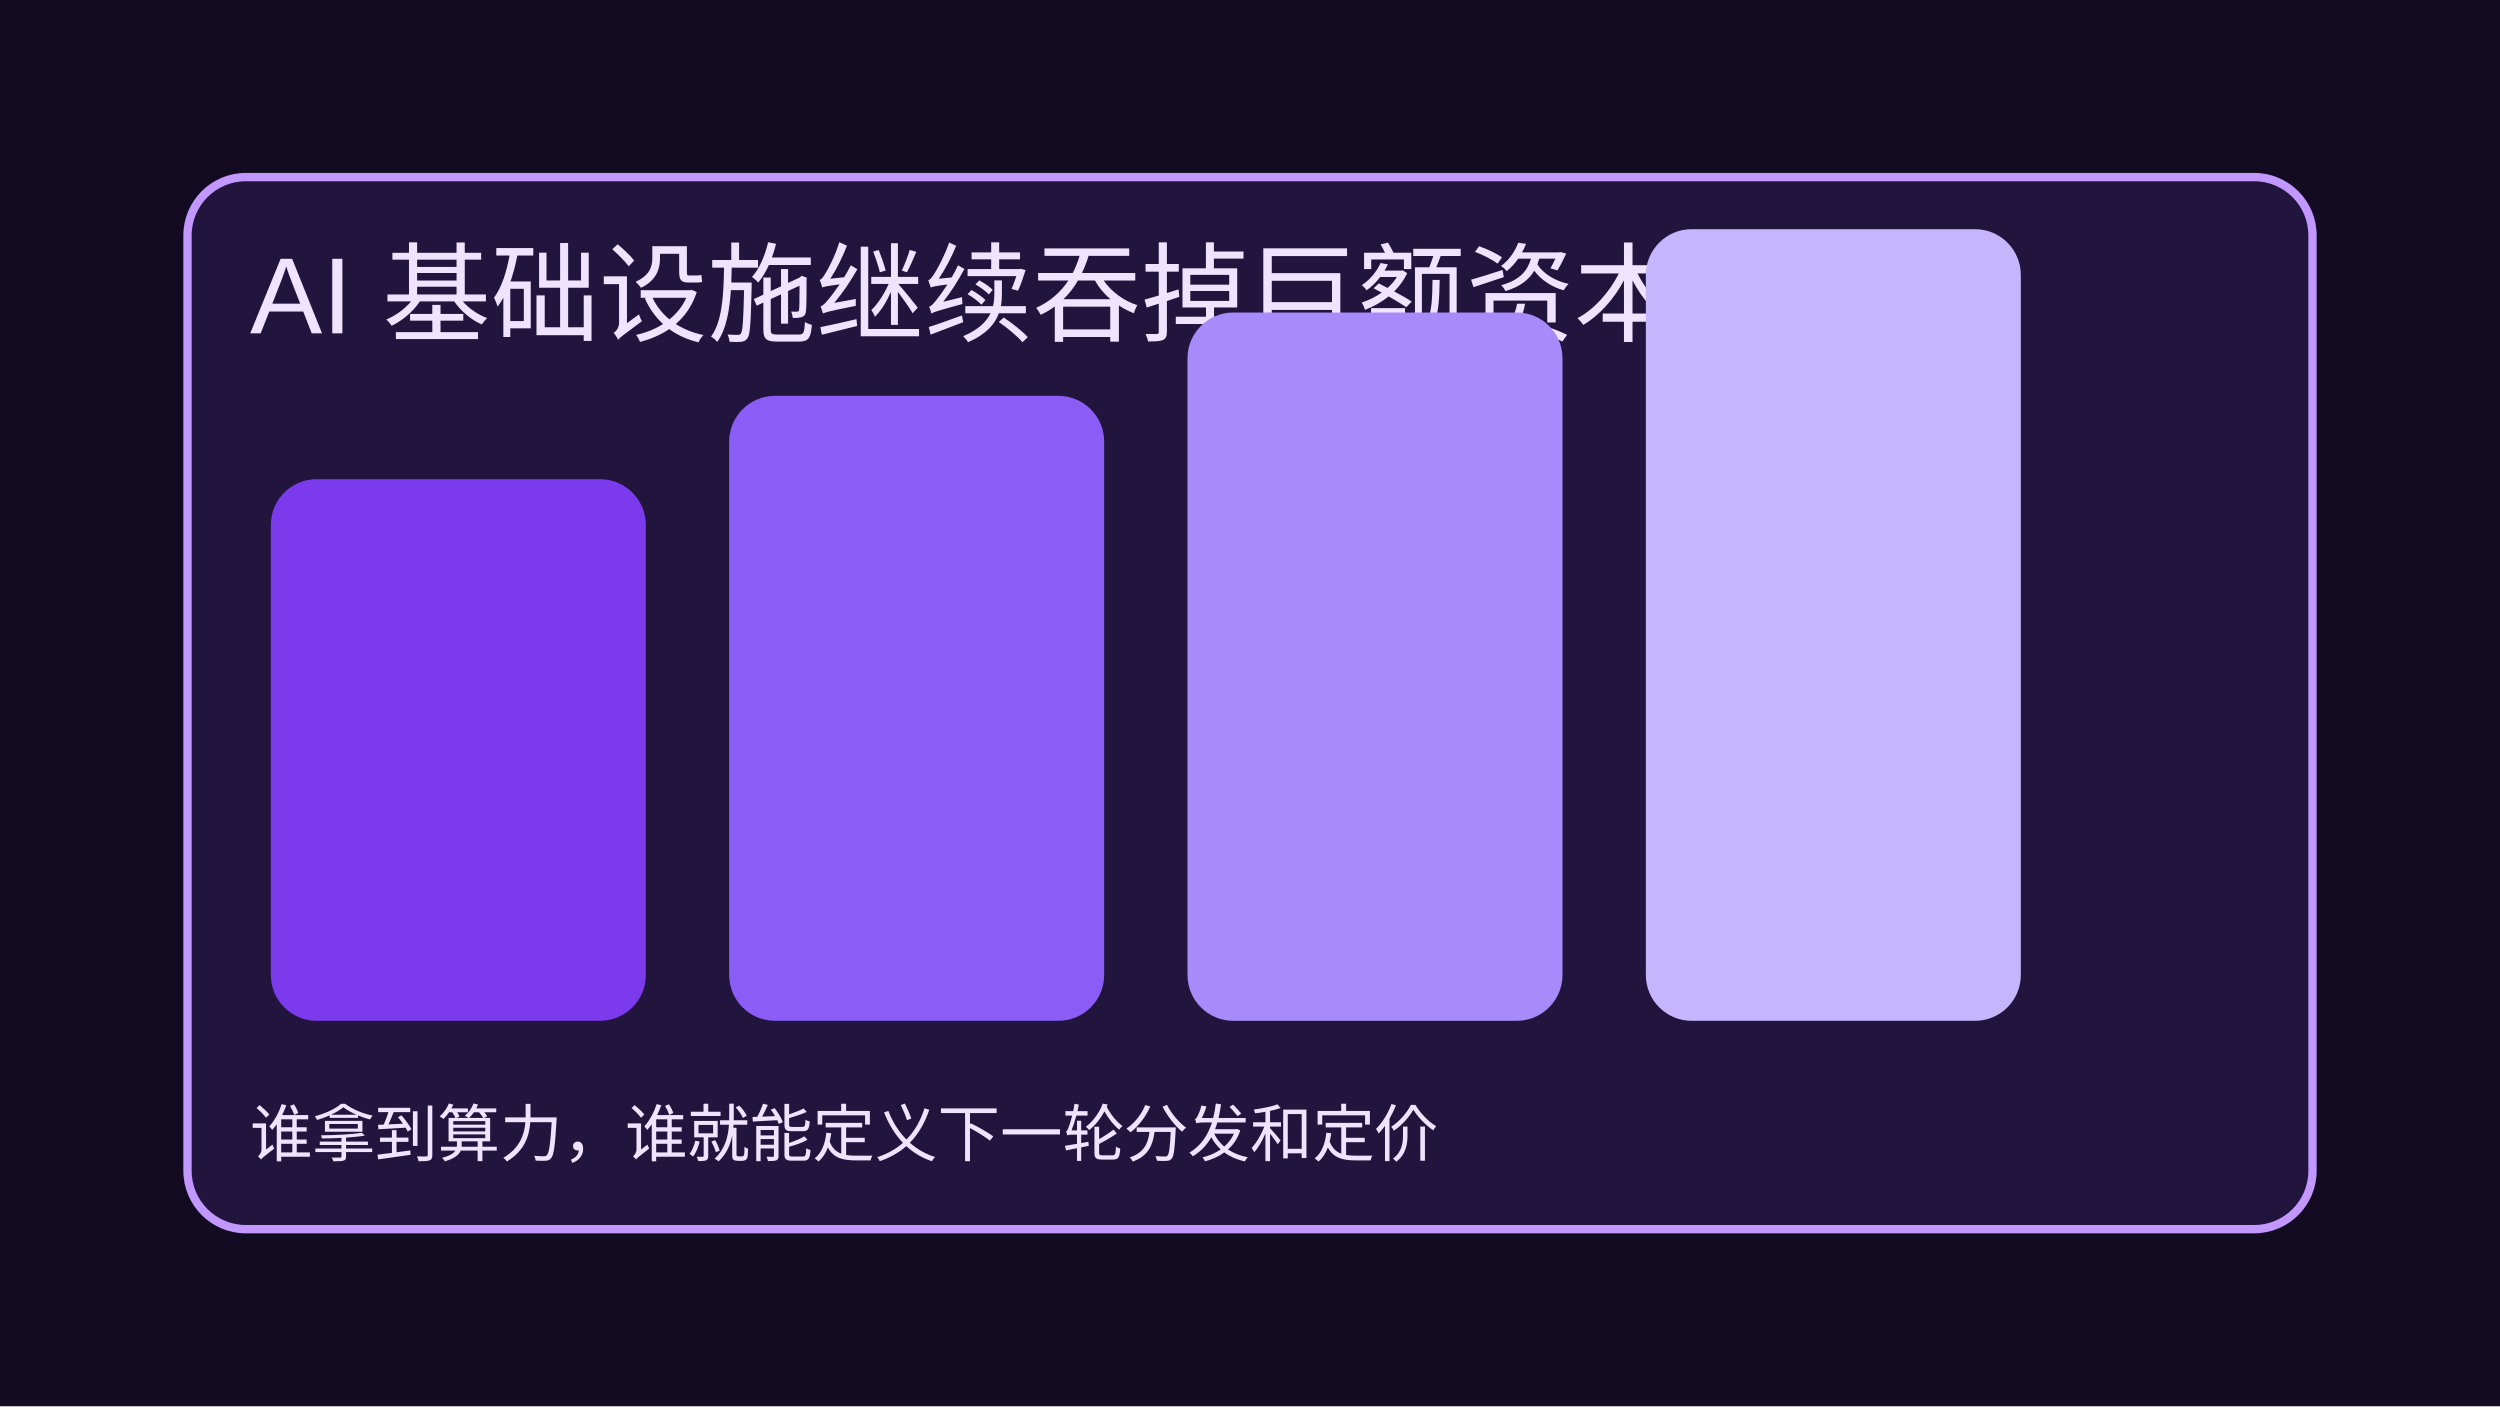
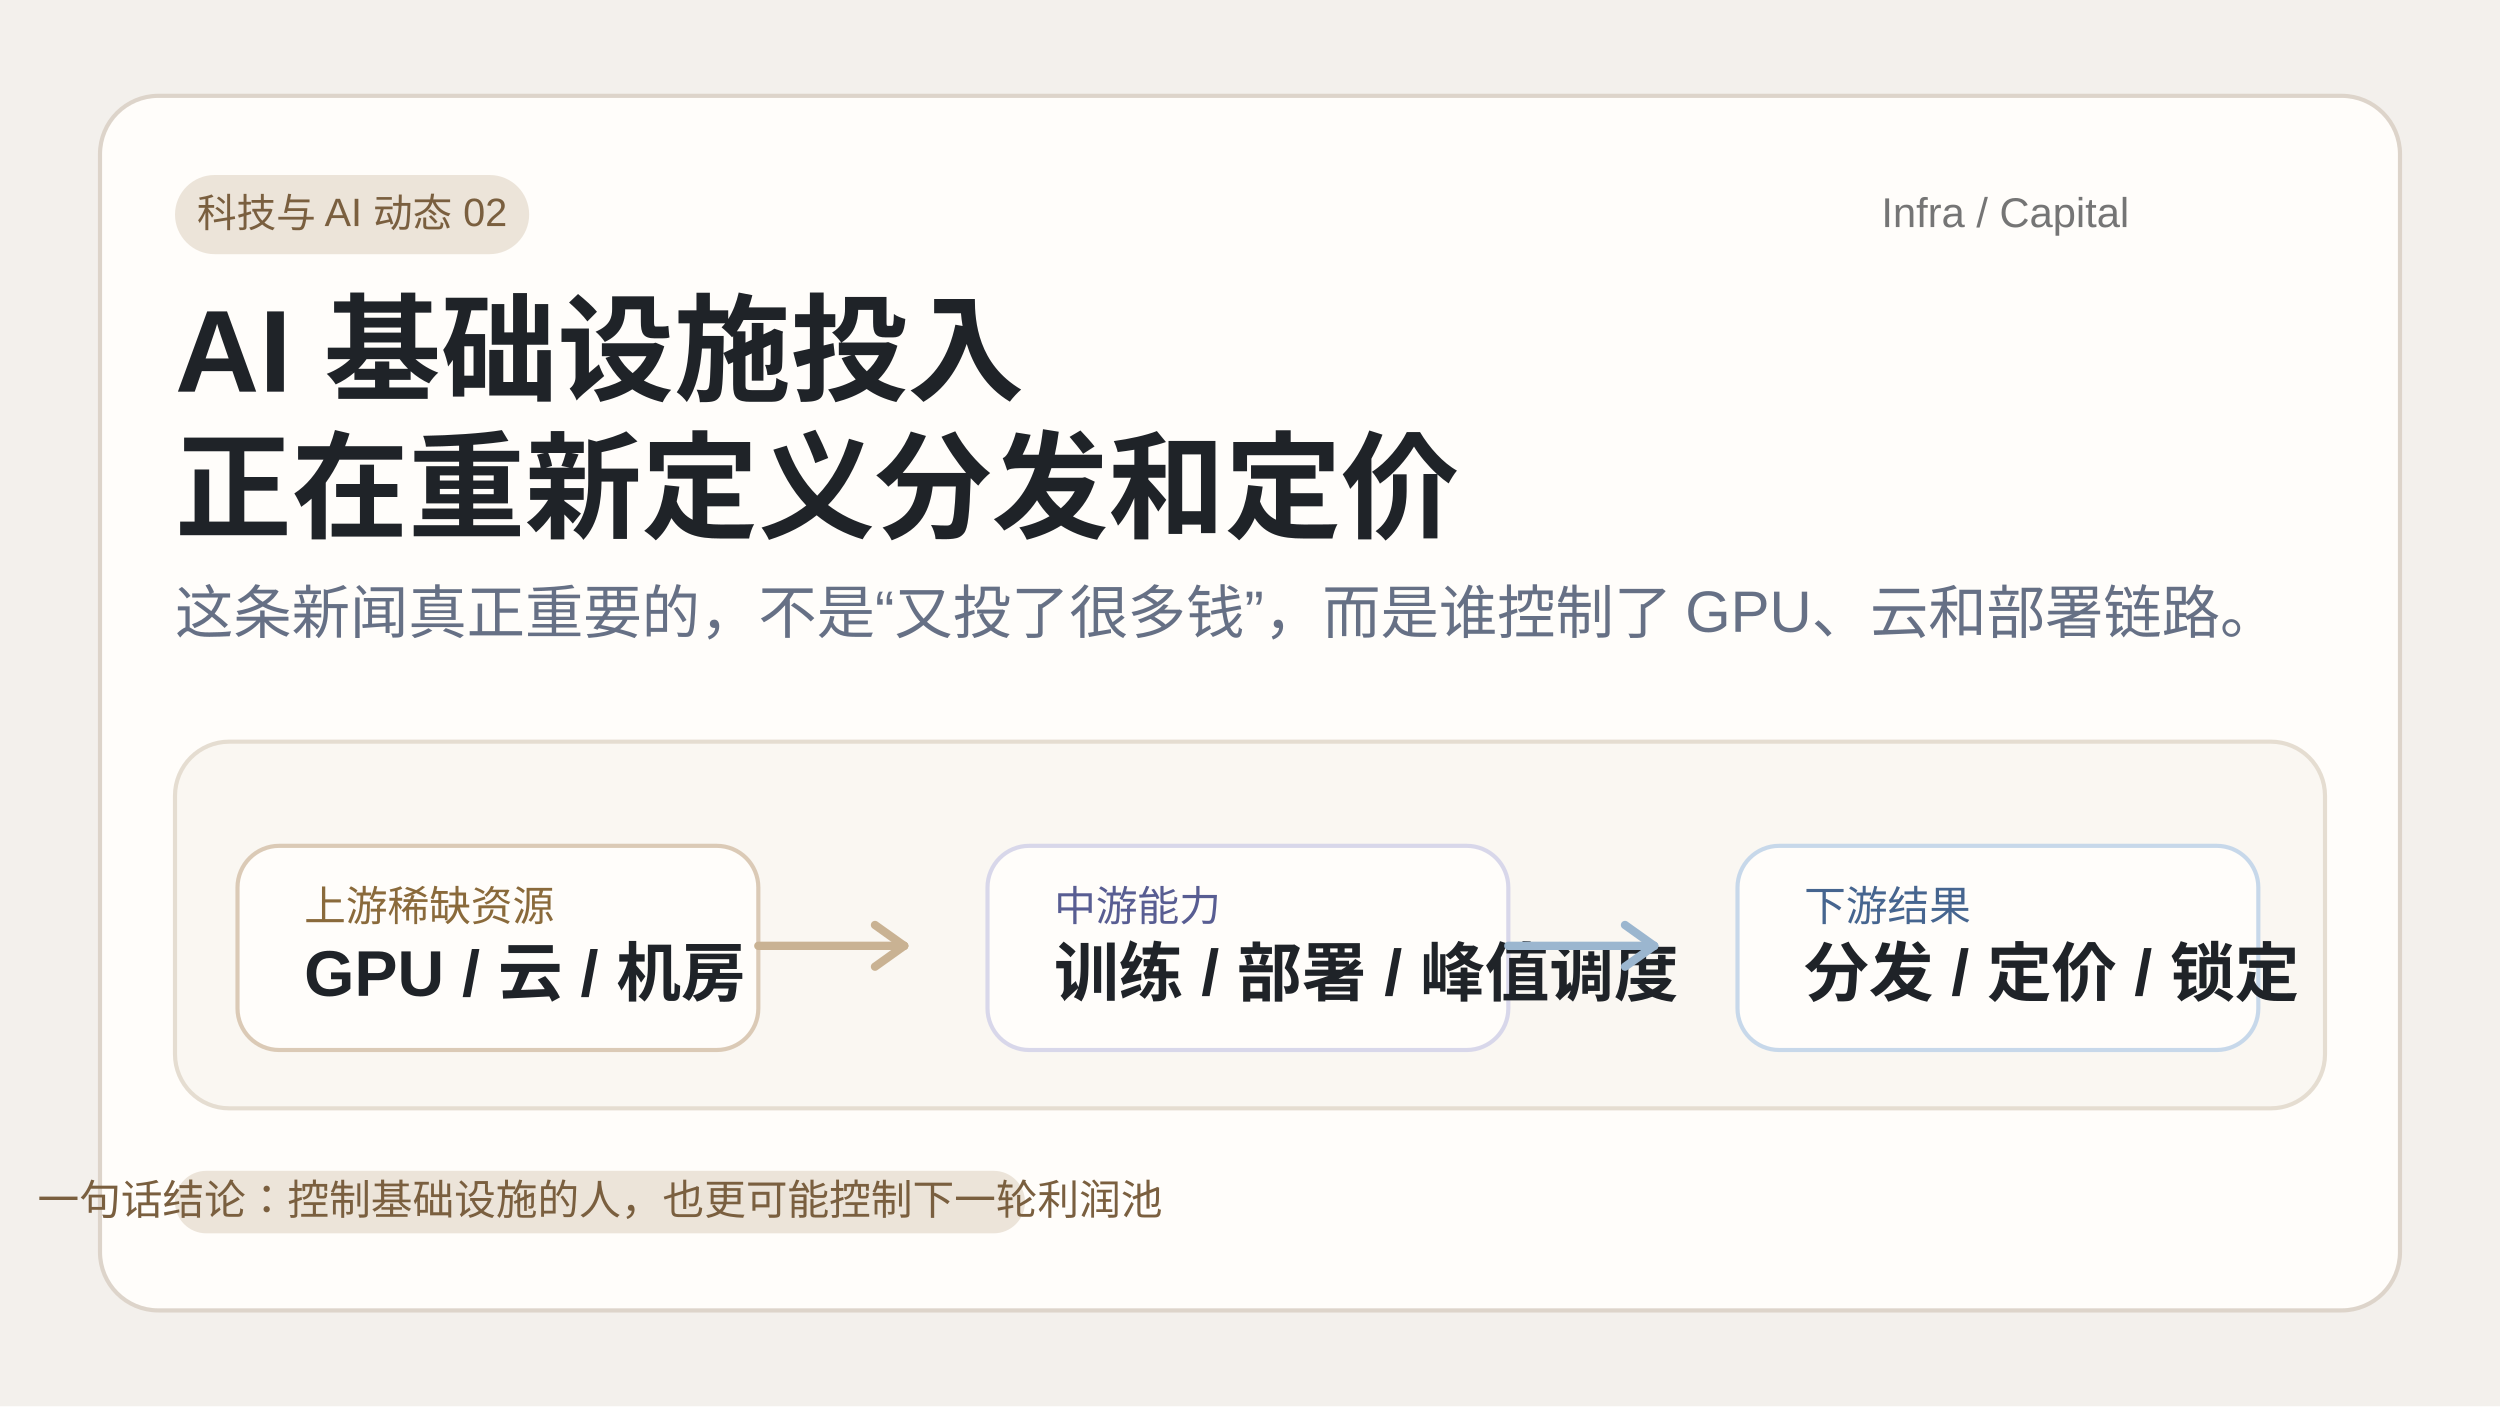
<svg xmlns="http://www.w3.org/2000/svg" width="1200" height="675" viewBox="0 0 1200 675">
-   <rect width="1200" height="675" fill="#120b22" />
-   <rect x="90" y="85" width="1020" height="505" rx="28" fill="#21153e" stroke="#c297ff" stroke-width="4" />
-   <text x="120" y="160" fill="#f0e3ff" font-size="52" font-family="Arial, PingFang SC, sans-serif">AI 基础设施继续吞掉巨额资本</text>
-   <rect x="130" y="230" width="180" height="260" rx="22" fill="#7c3aed" />
-   <rect x="350" y="190" width="180" height="300" rx="22" fill="#8b5cf6" />
-   <rect x="570" y="150" width="180" height="340" rx="22" fill="#a78bfa" />
-   <rect x="790" y="110" width="180" height="380" rx="22" fill="#c4b5fd" />
-   <text x="120" y="555" fill="#f0e3ff" font-size="30" font-family="Arial, PingFang SC, sans-serif">谁拿到算力，谁就能定义下一轮分发和定价</text>
+   <rect width="1200" height="675" fill="#f3f0ec" />
+   <rect x="48" y="46" width="1104" height="583" rx="28" fill="#fffdfa" stroke="#ddd4ca" stroke-width="2" />
+   <rect x="84" y="84" width="170" height="38" rx="19" fill="#ece4d9" />
+   <text x="169" y="109" text-anchor="middle" fill="#7a5f3f" font-size="19" font-family="Arial, PingFang SC, sans-serif">科技与 AI 动态 02</text>
+   <text x="1022" y="109" text-anchor="end" fill="#757575" font-size="20" font-family="Arial, PingFang SC, sans-serif">Infra / Capital</text>
+   <text x="84" y="188" fill="#1f2328" font-size="56" font-weight="700" font-family="Arial, PingFang SC, sans-serif">AI 基础设施投入</text>
+   <text x="84" y="254" fill="#1f2328" font-size="56" font-weight="700" font-family="Arial, PingFang SC, sans-serif">正在重新定义分发和定价</text>
+   <text x="84" y="304" fill="#667085" font-size="28" font-family="Arial, PingFang SC, sans-serif">这条新闻真正重要的，不是“又投了很多钱”，而是谁控制了 GPU、云和部署链路。</text>
+   <rect x="84" y="356" width="1032" height="176" rx="26" fill="#faf7f2" stroke="#e5ddd1" stroke-width="2" />
+   <rect x="114" y="406" width="250" height="98" rx="20" fill="#fffdfa" stroke="#dbcab6" stroke-width="2" />
+   <rect x="474" y="406" width="250" height="98" rx="20" fill="#fffdfa" stroke="#d8d7ea" stroke-width="2" />
+   <rect x="834" y="406" width="250" height="98" rx="20" fill="#fffdfa" stroke="#c7d8ea" stroke-width="2" />
+   <text x="146" y="442" fill="#8a6a3b" font-size="20" font-family="Arial, PingFang SC, sans-serif">上游稀缺资源</text>
+   <text x="146" y="478" fill="#1f2328" font-size="31" font-weight="700" font-family="Arial, PingFang SC, sans-serif">GPU / 云 / 机房</text>
+   <text x="506" y="442" fill="#585d92" font-size="20" font-family="Arial, PingFang SC, sans-serif">中游能力</text>
+   <text x="506" y="478" fill="#1f2328" font-size="31" font-weight="700" font-family="Arial, PingFang SC, sans-serif">训练 / 部署 / 峰值调度</text>
+   <text x="866" y="442" fill="#46658f" font-size="20" font-family="Arial, PingFang SC, sans-serif">下游结果</text>
+   <text x="866" y="478" fill="#1f2328" font-size="31" font-weight="700" font-family="Arial, PingFang SC, sans-serif">分发 / 定价 / 锁定</text>
+   <path d="M364 454 L434 454" stroke="#c9b293" stroke-width="4" stroke-linecap="round" />
+   <path d="M434 454 L420 444" stroke="#c9b293" stroke-width="4" stroke-linecap="round" fill="none" />
+   <path d="M434 454 L420 464" stroke="#c9b293" stroke-width="4" stroke-linecap="round" fill="none" />
+   <path d="M724 454 L794 454" stroke="#9bb6cf" stroke-width="4" stroke-linecap="round" />
+   <path d="M794 454 L780 444" stroke="#9bb6cf" stroke-width="4" stroke-linecap="round" fill="none" />
+   <path d="M794 454 L780 464" stroke="#9bb6cf" stroke-width="4" stroke-linecap="round" fill="none" />
+   <rect x="84" y="562" width="408" height="30" rx="15" fill="#ece4d9" />
+   <text x="288" y="583" text-anchor="middle" fill="#7a5f3f" font-size="20" font-family="Arial, PingFang SC, sans-serif">一句话结论：控制基础设施的人，也更可能控制下一轮利润池</text>
</svg>
